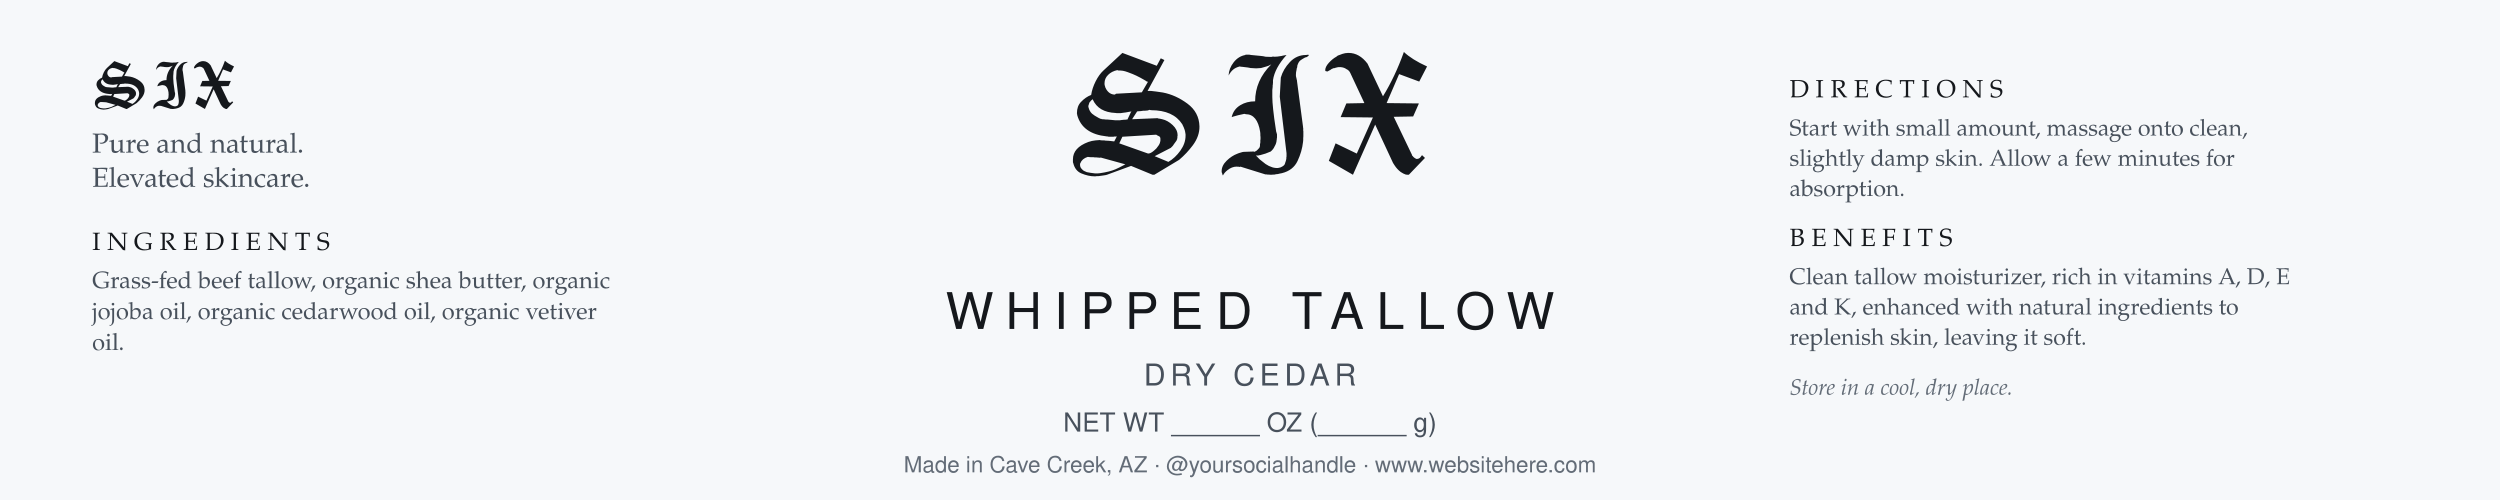
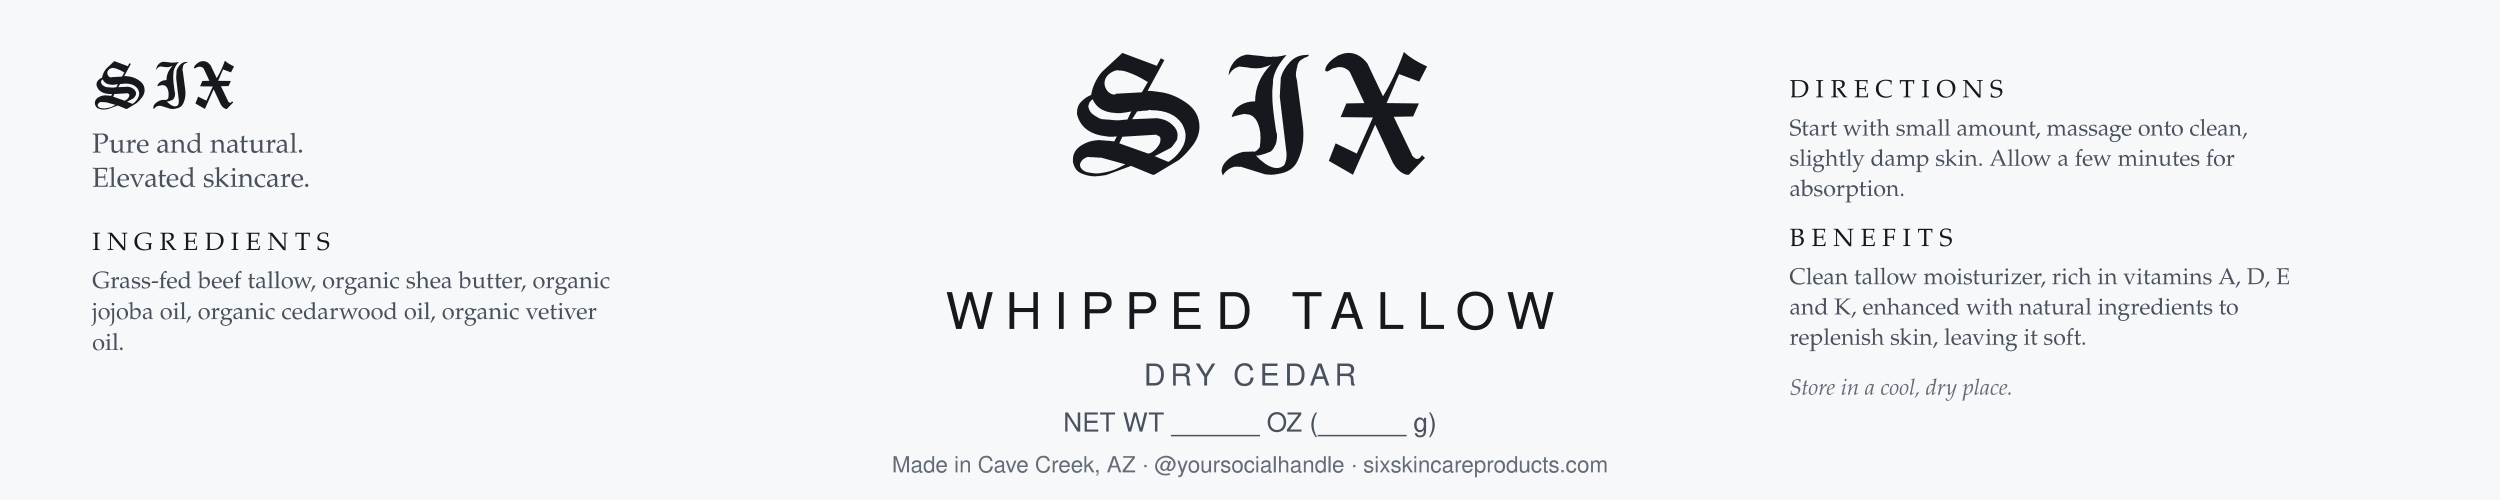
<svg xmlns="http://www.w3.org/2000/svg" width="190.0mm" height="38.0mm" viewBox="0 0 190.0 38.0">
  <rect x="0" y="0" width="190.0" height="38.0" fill="#f6f8fa" />
  <g transform="translate(81.000 3.400) scale(0.27155)">
    <path d="M15.84 2.29 25.46 5.89 26.58 3.8 27.6 4.28 22.89 12.93H23.86Q24.97 13.03 27.16 13.37Q30.75 14.05 34.03 16.47Q37.31 18.9 37.41 22.84Q37.46 25.56 35.56 28.13Q33.86 30.41 31.73 32.21L24.78 36.39H24.29L18.27 33.91L11.52 36.39Q11.23 36.49 10.55 36.58L9.48 36.73Q9.24 36.73 9.09 36.78H8.7Q8.41 36.78 8.36 36.83H8.02Q6.32 36.83 4.33 36Q2.63 35.27 2.1 33.18Q2.05 33.04 2 32.89V32.07Q2 28.81 6.32 27.21Q7.29 26.87 8.31 26.77L9.53 26.67Q9.67 26.77 10.31 26.77H10.74Q11.03 26.87 11.81 26.87Q12.01 26.92 12.39 26.92L13.56 27.06L14.34 25.56Q14.29 25.7 14.05 25.7H13.51Q13.46 25.75 13.37 25.75H12.25Q12.01 25.75 11.88 25.73Q11.76 25.7 11.62 25.65Q11.47 25.65 11.42 25.65Q4.67 24.93 3.21 19.73V19.63Q3.17 19.63 3.17 19.58V19.34Q3.12 19.34 3.12 19.29V19.15Q3.12 17.2 4.23 16.04Q5.55 14.63 7.1 14.05Q7.39 12.15 8.36 10.23Q9.33 8.31 10.55 7.2ZM6.13 31.39Q4.53 31.92 4.09 33.13Q3.99 33.23 3.99 33.43V33.72Q3.99 33.77 4.04 34.01Q4.04 34.06 4.06 34.13Q4.09 34.2 4.14 34.25Q4.14 34.3 4.14 34.35Q4.23 34.49 4.45 34.76Q4.67 35.03 4.87 35.17Q5.06 35.32 5.89 35.66Q6.23 35.71 6.95 35.85Q7.25 35.85 7.73 35.95Q7.97 35.95 8.12 36H9.04Q9.19 35.95 9.58 35.95Q12.25 35.56 13.85 34.88Q14.68 34.54 16.67 33.47L9.82 31.58Q9.67 31.63 9.43 31.63Q9.33 31.63 9.19 31.58Q9.04 31.58 8.99 31.58Q8.7 31.58 8.56 31.53H8.07Q8.02 31.53 7.78 31.48H7ZM23.37 18.22Q22.98 18.47 22.11 18.47H21.67Q20.94 18.61 20.41 18.61Q20.21 18.66 19.97 18.66L18.56 20.85L25.7 20.55Q25.9 20.7 26.33 20.7Q26.33 20.7 27.01 20.85Q28.52 21.19 29.9 22.47Q31.29 23.76 31.29 25.36V25.46Q31.24 25.51 31.24 25.61V25.99Q31.19 26.04 31.19 26.14V26.38Q31.19 26.43 31.14 26.48Q31.09 26.53 31.05 26.63Q31 26.72 31 26.82Q30.8 27.16 30.22 27.89Q30.17 27.99 30.05 28.16Q29.93 28.33 29.88 28.37Q29.83 28.42 29.39 28.86L24.88 31.19L28.71 32.79Q30.61 31.68 32.07 29.64Q33.52 27.6 33.52 25.46V25.07Q33.47 24.78 33.38 24.25Q33.38 24.1 33.28 23.86Q33.13 23.37 32.99 23.08Q32.94 22.93 32.79 22.67Q32.65 22.4 32.6 22.25Q30.07 18.32 23.86 18.32ZM25.36 25.17 15.84 25.75 14.97 27.6 22.79 30.37Q22.98 30.51 23.37 30.41Q23.61 30.37 23.95 30.17Q24.29 29.98 24.68 29.64Q24.78 29.54 25 29.35Q25.22 29.15 25.36 29.01Q26.14 28.08 26.33 27.5Q26.33 27.4 26.43 27.11Q26.43 27.06 26.48 26.87V26.24Q26.43 26.19 26.43 26.04V25.95Q26.38 25.95 26.36 25.87Q26.33 25.8 26.31 25.75Q26.29 25.7 25.9 25.51Q25.85 25.46 25.7 25.41Q25.56 25.36 25.53 25.34Q25.51 25.31 25.46 25.27H25.36ZM7.54 15.21Q7.44 15.36 7.15 15.55Q7.15 15.6 6.86 15.89Q6.86 15.89 6.76 16.01Q6.66 16.13 6.61 16.18Q6.37 16.91 6.37 16.94Q6.37 16.96 6.32 17.06V17.45Q6.32 17.49 6.37 17.54Q6.61 18.61 7.34 19.29Q7.88 19.78 9.24 20.51Q9.43 20.6 9.77 20.75Q9.87 20.75 9.92 20.75Q10.01 20.8 10.06 20.82Q10.11 20.85 10.31 20.85H10.65Q10.69 20.89 11.01 20.92Q11.33 20.94 11.71 20.94Q13.46 21.14 13.85 21.14H15.11Q15.31 21.14 15.79 21.04H15.89Q16.13 21.04 16.28 20.99H16.62Q16.81 20.99 16.96 20.94H17.25L18.37 18.56Q18.17 18.76 17.93 18.76H17.74Q17.69 18.81 17.54 18.81Q16.81 18.95 16.77 18.95Q16.28 19.05 15.99 19.05Q15.5 19.15 15.31 19.15H14.34Q14.09 19.15 13.95 19.1Q9.14 18.9 7.54 15.31ZM14.43 7.1Q12.83 7.44 11.84 8.44Q10.84 9.43 10.84 10.79Q10.84 11.08 10.86 11.23Q10.89 11.37 10.99 11.67Q10.99 11.71 11.08 12.01Q11.18 12.05 11.23 12.3Q12.15 13.95 13.75 13.95L14.05 13.71L21.28 13.32L22.98 10.4Q23.08 10.4 22.5 10.21Q22.5 10.16 22.4 10.09Q22.3 10.01 22.23 10.01Q22.16 10.01 22.01 9.87Q21.48 9.58 20.89 9.24L19.73 8.65Q18.85 8.22 17.35 7.68Q16.57 7.39 15.99 7.29Q15.41 7.2 14.63 7.2Z M50.27 2.78H51.34Q51.63 2.87 52.89 2.97L54.45 3.12Q54.74 3.12 55.23 3.21Q55.71 3.31 55.95 3.36Q56.49 3.41 57.51 3.41L57.99 3.31Q58.29 3.41 59.26 3.31Q59.69 3.21 60.52 3.12H60.57L60.62 3.07Q60.81 3.07 61.2 2.97Q61.39 2.97 61.78 2.87Q58.48 6.52 57.99 9.92V10.69Q57.95 10.84 57.95 10.99V11.18Q57.9 11.23 57.9 11.37V11.76Q57.8 12.44 57.8 12.69V14.63Q57.8 15.89 58.04 18.13Q58.24 20.17 58.87 24.25L59.11 25.07V25.99Q59.06 26.04 59.06 26.24V26.43Q59.01 26.58 59.01 26.67Q58.97 27.6 58.43 28.47Q58.14 29.2 57.36 29.88Q56.73 30.17 55.91 30.46Q55.66 30.51 55.15 30.68Q54.64 30.85 54.4 30.9Q54.35 30.9 54.25 30.9Q54.16 30.95 54.06 30.97Q53.96 31 53.77 31H53.19L53.43 31.24Q53.57 31.29 53.72 31.53L54.3 32.11Q55.57 33.13 55.91 33.38Q56.83 34.01 57.8 34.3Q58.29 34.45 58.38 34.45Q58.48 34.45 58.58 34.45Q58.67 34.49 58.72 34.49H59.4Q59.45 34.49 59.84 34.4Q59.89 34.4 60.18 34.3Q60.23 34.25 60.35 34.2Q60.47 34.15 60.52 34.13Q60.57 34.11 60.67 34.03Q60.76 33.96 60.81 33.94Q60.86 33.91 60.98 33.81Q61.1 33.72 61.13 33.67Q61.15 33.62 61.22 33.52Q61.3 33.43 61.3 33.4Q61.3 33.38 61.44 32.94L61.59 32.5Q61.59 32.36 61.69 32.07Q61.69 31.97 61.73 31.82V31.53Q61.73 31.39 61.78 31.24V30.37L59.89 14.53L60.18 9.19Q60.86 6.81 62.73 4.84Q64.6 2.87 67.22 2.87L67.9 2.78L68 3.07Q67.9 3.12 67.81 3.19Q67.71 3.26 67.64 3.31Q67.56 3.36 67.47 3.43Q67.37 3.51 67.25 3.51Q67.13 3.51 67.03 3.55Q66.93 3.6 66.83 3.65Q66.11 4.04 65.64 4.4Q65.18 4.77 64.89 5.59Q64.89 5.64 64.84 5.72Q64.79 5.79 64.79 5.93V6.08Q64.79 6.18 64.75 6.35Q64.7 6.52 64.6 6.76V6.95Q64.55 7.2 64.45 7.68Q64.41 7.93 64.41 8.31V8.75Q64.41 8.9 64.5 9.19Q64.5 9.24 64.55 9.29V9.38Q64.55 9.43 64.58 9.5Q64.6 9.58 64.65 9.82Q64.65 9.87 64.7 9.97V10.11L66.4 22.98Q66.4 23.27 66.45 23.32V24.05Q66.45 24.1 66.49 24.2V25.61Q66.45 25.8 66.45 26.14V26.67Q66.4 26.87 66.4 27.21Q66.11 29.88 64.87 32.53Q63.63 35.17 60.47 35.95Q60.33 35.95 59.94 36.05L59.35 36.19Q59.16 36.19 58.84 36.24Q58.53 36.29 58.38 36.34H57.99Q57.7 36.34 57.65 36.39H57.12Q57.07 36.34 56.93 36.34H56.49Q56.34 36.29 56.15 36.29H55.86L48.86 34.11L48.77 34.2H48.62Q48.57 34.2 48.47 34.15H48.09Q48.04 34.15 47.94 34.11H47.84Q46.48 34.11 45.22 35.13Q44.35 35.81 43.96 36.63V36.53Q43.91 36.49 43.86 36.39Q43.81 36.29 43.81 36.19V36.15Q43.76 35.95 43.69 35.83Q43.62 35.71 43.62 35.42Q43.62 33.81 45.03 32.45Q46.43 31.09 47.99 30.51Q48.13 30.41 48.47 30.32Q48.57 30.32 48.89 30.2Q49.2 30.07 49.45 30.03Q49.69 29.98 49.83 29.98L52.65 29.88Q52.65 29.98 52.75 29.98Q52.8 29.98 52.85 29.93Q52.89 29.88 53.19 29.78Q53.23 29.73 53.33 29.69Q53.43 29.64 53.5 29.56Q53.57 29.49 53.84 29.22Q54.11 28.96 54.18 28.84Q54.25 28.71 54.35 28.37V27.89Q54.35 27.74 54.45 27.35V26.67Q54.45 26.58 54.5 26.48V25.85Q54.45 25.7 54.45 25.36V24.88Q54.4 24.73 54.4 24.39Q53.62 19.44 50.37 19.44L49.98 19.34Q49.4 19.49 48.23 19.73Q47.94 19.83 47.36 19.97Q47.21 20.02 46.92 20.09Q46.63 20.17 46.43 20.26Q46.92 18.08 48.86 16.91Q50.61 15.84 52.99 15.84Q52.99 10.01 57.51 5.5Q57.41 5.55 57.17 5.67Q56.93 5.79 56.73 5.89Q56.54 5.98 56.1 6.1Q55.66 6.23 54.64 6.52Q53.77 6.61 53.28 6.61Q52.8 6.61 51.73 6.52Q51.49 6.47 50.95 6.37Q50.42 6.27 50.13 6.27Q49.83 6.27 49.35 6.18Q49.06 6.18 48.67 6.08Q47.55 6.37 46.85 6.95Q46.14 7.54 45.56 8.61Q45.66 6.61 46.99 4.91Q48.33 3.21 50.27 2.87Z M94.6 2Q96.83 4.14 101.11 6.08L98.92 10.31L93.29 8.22L89.79 16.33L98.83 16.43L97.22 20.07L91.78 20.17L96.88 30.8Q96.88 30.95 96.93 30.95V31Q96.93 31.09 97.03 31.09Q97.22 31.43 97.81 31.82Q97.85 31.82 97.9 31.82Q97.9 31.87 97.98 31.9Q98.05 31.92 98.19 31.97H98.39L98.44 31.92H98.63L98.68 31.87H98.73Q98.83 31.82 98.9 31.77Q98.97 31.73 99.02 31.73L99.26 31.48L99.7 30.9L100.53 31.68L96.01 36.39H95.47Q95.43 36.34 95.33 36.34H95.18Q95.13 36.29 95.04 36.29Q94.55 36.15 93.73 35.61Q92.71 34.83 92.03 33.77Q91.88 33.52 91.59 33.09L86.59 22.35L80.37 36.39L73.62 32.5L75.51 27.6L81.44 30.46L85.95 20.36L76.92 20.26L78.52 16.43L83.57 16.33L79.64 7.93Q79.3 7.15 78.52 6.81Q77.94 6.37 76.97 6.27H76.29Q76.14 6.32 76 6.32L75.41 6.47Q75.37 6.47 75.29 6.52Q75.22 6.57 75.07 6.57H74.88Q74.83 6.61 74.73 6.66Q74.64 6.71 74.59 6.71Q74.54 6.71 74.47 6.76Q74.39 6.81 74.35 6.83Q74.3 6.86 74.2 6.93Q74.1 7 74.01 7.08Q73.91 7.15 73.86 7.15Q73.81 7.15 73.74 7.2Q73.67 7.25 73.62 7.27Q73.57 7.29 73.45 7.37Q73.33 7.44 73.23 7.49L72.74 7.39L72.6 7.2Q72.6 6.18 73.62 5.06Q74.64 3.94 75.71 3.36Q75.9 3.17 76.12 3.04Q76.34 2.92 76.97 2.73Q77.11 2.68 77.36 2.58Q77.45 2.58 77.53 2.53Q77.6 2.49 77.7 2.49Q77.79 2.49 78.09 2.39Q78.23 2.39 78.38 2.34H78.62Q78.77 2.34 78.91 2.29H79.15Q82.17 2.29 84.45 5.3L88.77 14.43Q92.17 8.9 94.6 2.1Z" fill="#15181c" />
  </g>
  <text x="95.00" y="25.00" font-family="Helvetica, Arial, sans-serif" font-size="3.85" fill="#15181c" text-anchor="middle" letter-spacing="0.950">WHIPPED TALLOW</text>
  <text x="95.00" y="29.30" font-family="Helvetica, Arial, sans-serif" font-size="2.30" fill="#48515c" text-anchor="middle" letter-spacing="0.350">DRY CEDAR</text>
  <text x="95.00" y="32.80" font-family="Helvetica, Arial, sans-serif" font-size="2.00" fill="#48515c" text-anchor="middle">NET WT ______ OZ (______ g)</text>
-   <text x="95.00" y="35.90" font-family="Helvetica, Arial, sans-serif" font-size="1.70" fill="#636c77" text-anchor="middle">Made in Cave Creek, AZ   ·   @yoursocialhandle   ·   www.websitehere.com</text>
+   <text x="95.00" y="35.90" font-family="Helvetica, Arial, sans-serif" font-size="1.70" fill="#636c77" text-anchor="middle">Made in Cave Creek, AZ   ·   @yoursocialhandle   ·   sixskincareproducts.com</text>
  <g transform="translate(7.000 4.400) scale(0.10668)">
    <path d="M15.84 2.29 25.46 5.89 26.58 3.8 27.6 4.28 22.89 12.93H23.86Q24.97 13.03 27.16 13.37Q30.75 14.05 34.03 16.47Q37.31 18.9 37.41 22.84Q37.46 25.56 35.56 28.13Q33.86 30.41 31.73 32.21L24.78 36.39H24.29L18.27 33.91L11.52 36.39Q11.23 36.49 10.55 36.58L9.48 36.73Q9.24 36.73 9.09 36.78H8.7Q8.41 36.78 8.36 36.83H8.02Q6.32 36.83 4.33 36Q2.63 35.27 2.1 33.18Q2.05 33.04 2 32.89V32.07Q2 28.81 6.32 27.21Q7.29 26.87 8.31 26.77L9.53 26.67Q9.67 26.77 10.31 26.77H10.74Q11.03 26.87 11.81 26.87Q12.01 26.92 12.39 26.92L13.56 27.06L14.34 25.56Q14.29 25.7 14.05 25.7H13.51Q13.46 25.75 13.37 25.75H12.25Q12.01 25.75 11.88 25.73Q11.76 25.7 11.62 25.65Q11.47 25.65 11.42 25.65Q4.67 24.93 3.21 19.73V19.63Q3.17 19.63 3.17 19.58V19.34Q3.12 19.34 3.12 19.29V19.15Q3.12 17.2 4.23 16.04Q5.55 14.63 7.1 14.05Q7.39 12.15 8.36 10.23Q9.33 8.31 10.55 7.2ZM6.13 31.39Q4.53 31.92 4.09 33.13Q3.99 33.23 3.99 33.43V33.72Q3.99 33.77 4.04 34.01Q4.04 34.06 4.06 34.13Q4.09 34.2 4.14 34.25Q4.14 34.3 4.14 34.35Q4.23 34.49 4.45 34.76Q4.67 35.03 4.87 35.17Q5.06 35.32 5.89 35.66Q6.23 35.71 6.95 35.85Q7.25 35.85 7.73 35.95Q7.97 35.95 8.12 36H9.04Q9.19 35.95 9.58 35.95Q12.25 35.56 13.85 34.88Q14.68 34.54 16.67 33.47L9.82 31.58Q9.67 31.63 9.43 31.63Q9.33 31.63 9.19 31.58Q9.04 31.58 8.99 31.58Q8.7 31.58 8.56 31.53H8.07Q8.02 31.53 7.78 31.48H7ZM23.37 18.22Q22.98 18.47 22.11 18.47H21.67Q20.94 18.61 20.41 18.61Q20.21 18.66 19.97 18.66L18.56 20.85L25.7 20.55Q25.9 20.7 26.33 20.7Q26.33 20.7 27.01 20.85Q28.52 21.19 29.9 22.47Q31.29 23.76 31.29 25.36V25.46Q31.24 25.51 31.24 25.61V25.99Q31.19 26.04 31.19 26.14V26.38Q31.19 26.43 31.14 26.48Q31.09 26.53 31.05 26.63Q31 26.72 31 26.82Q30.8 27.16 30.22 27.89Q30.17 27.99 30.05 28.16Q29.93 28.33 29.88 28.37Q29.83 28.42 29.39 28.86L24.88 31.19L28.71 32.79Q30.61 31.68 32.07 29.64Q33.52 27.6 33.52 25.46V25.07Q33.47 24.78 33.38 24.25Q33.38 24.1 33.28 23.86Q33.13 23.37 32.99 23.08Q32.94 22.93 32.79 22.67Q32.65 22.4 32.6 22.25Q30.07 18.32 23.86 18.32ZM25.36 25.17 15.84 25.75 14.97 27.6 22.79 30.37Q22.98 30.51 23.37 30.41Q23.61 30.37 23.95 30.17Q24.29 29.98 24.68 29.64Q24.78 29.54 25 29.35Q25.22 29.15 25.36 29.01Q26.14 28.08 26.33 27.5Q26.33 27.4 26.43 27.11Q26.43 27.06 26.48 26.87V26.24Q26.43 26.19 26.43 26.04V25.95Q26.38 25.95 26.36 25.87Q26.33 25.8 26.31 25.75Q26.29 25.7 25.9 25.51Q25.85 25.46 25.7 25.41Q25.56 25.36 25.53 25.34Q25.51 25.31 25.46 25.27H25.36ZM7.54 15.21Q7.44 15.36 7.15 15.55Q7.15 15.6 6.86 15.89Q6.86 15.89 6.76 16.01Q6.66 16.13 6.61 16.18Q6.37 16.91 6.37 16.94Q6.37 16.96 6.32 17.06V17.45Q6.32 17.49 6.37 17.54Q6.61 18.61 7.34 19.29Q7.88 19.78 9.24 20.51Q9.43 20.6 9.77 20.75Q9.87 20.75 9.92 20.75Q10.01 20.8 10.06 20.82Q10.11 20.85 10.31 20.85H10.65Q10.69 20.89 11.01 20.92Q11.33 20.94 11.71 20.94Q13.46 21.14 13.85 21.14H15.11Q15.31 21.14 15.79 21.04H15.89Q16.13 21.04 16.28 20.99H16.62Q16.81 20.99 16.96 20.94H17.25L18.37 18.56Q18.17 18.76 17.93 18.76H17.74Q17.69 18.81 17.54 18.81Q16.81 18.95 16.77 18.95Q16.28 19.05 15.99 19.05Q15.5 19.15 15.31 19.15H14.34Q14.09 19.15 13.95 19.1Q9.14 18.9 7.54 15.31ZM14.43 7.1Q12.83 7.44 11.84 8.44Q10.84 9.43 10.84 10.79Q10.84 11.08 10.86 11.23Q10.89 11.37 10.99 11.67Q10.99 11.71 11.08 12.01Q11.18 12.05 11.23 12.3Q12.15 13.95 13.75 13.95L14.05 13.71L21.28 13.32L22.98 10.4Q23.08 10.4 22.5 10.21Q22.5 10.16 22.4 10.09Q22.3 10.01 22.23 10.01Q22.16 10.01 22.01 9.87Q21.48 9.58 20.89 9.24L19.73 8.65Q18.85 8.22 17.35 7.68Q16.57 7.39 15.99 7.29Q15.41 7.2 14.63 7.2Z M50.27 2.78H51.34Q51.63 2.87 52.89 2.97L54.45 3.12Q54.74 3.12 55.23 3.21Q55.71 3.31 55.95 3.36Q56.49 3.41 57.51 3.41L57.99 3.31Q58.29 3.41 59.26 3.31Q59.69 3.21 60.52 3.12H60.57L60.62 3.07Q60.81 3.07 61.2 2.97Q61.39 2.97 61.78 2.87Q58.48 6.52 57.99 9.92V10.69Q57.95 10.84 57.95 10.99V11.18Q57.9 11.23 57.9 11.37V11.76Q57.8 12.44 57.8 12.69V14.63Q57.8 15.89 58.04 18.13Q58.24 20.17 58.87 24.25L59.11 25.07V25.99Q59.06 26.04 59.06 26.24V26.43Q59.01 26.58 59.01 26.67Q58.97 27.6 58.43 28.47Q58.14 29.2 57.36 29.88Q56.73 30.17 55.91 30.46Q55.66 30.51 55.15 30.68Q54.64 30.85 54.4 30.9Q54.35 30.9 54.25 30.9Q54.16 30.95 54.06 30.97Q53.96 31 53.77 31H53.19L53.43 31.24Q53.57 31.29 53.72 31.53L54.3 32.11Q55.57 33.13 55.91 33.38Q56.83 34.01 57.8 34.3Q58.29 34.45 58.38 34.45Q58.48 34.45 58.58 34.45Q58.67 34.49 58.72 34.49H59.4Q59.45 34.49 59.84 34.4Q59.89 34.4 60.18 34.3Q60.23 34.25 60.35 34.2Q60.47 34.15 60.52 34.13Q60.57 34.11 60.67 34.03Q60.76 33.96 60.81 33.94Q60.86 33.91 60.98 33.81Q61.1 33.72 61.13 33.67Q61.15 33.62 61.22 33.52Q61.3 33.43 61.3 33.4Q61.3 33.38 61.44 32.94L61.59 32.5Q61.59 32.36 61.69 32.07Q61.69 31.97 61.73 31.82V31.53Q61.73 31.39 61.78 31.24V30.37L59.89 14.53L60.18 9.19Q60.86 6.81 62.73 4.84Q64.6 2.87 67.22 2.87L67.9 2.78L68 3.07Q67.9 3.12 67.81 3.19Q67.71 3.26 67.64 3.31Q67.56 3.36 67.47 3.43Q67.37 3.51 67.25 3.51Q67.13 3.51 67.03 3.55Q66.93 3.6 66.83 3.65Q66.11 4.04 65.64 4.4Q65.18 4.77 64.89 5.59Q64.89 5.64 64.84 5.72Q64.79 5.79 64.79 5.93V6.08Q64.79 6.18 64.75 6.35Q64.7 6.52 64.6 6.76V6.95Q64.55 7.2 64.45 7.68Q64.41 7.93 64.41 8.31V8.75Q64.41 8.9 64.5 9.19Q64.5 9.24 64.55 9.29V9.38Q64.55 9.43 64.58 9.5Q64.6 9.58 64.65 9.82Q64.65 9.87 64.7 9.97V10.11L66.4 22.98Q66.4 23.27 66.45 23.32V24.05Q66.45 24.1 66.49 24.2V25.61Q66.45 25.8 66.45 26.14V26.67Q66.4 26.87 66.4 27.21Q66.11 29.88 64.87 32.53Q63.63 35.17 60.47 35.95Q60.33 35.95 59.94 36.05L59.35 36.19Q59.16 36.19 58.84 36.24Q58.53 36.29 58.38 36.34H57.99Q57.7 36.34 57.65 36.39H57.12Q57.07 36.34 56.93 36.34H56.49Q56.34 36.29 56.15 36.29H55.86L48.86 34.11L48.77 34.2H48.62Q48.57 34.2 48.47 34.15H48.09Q48.04 34.15 47.94 34.11H47.84Q46.48 34.11 45.22 35.13Q44.35 35.81 43.96 36.63V36.53Q43.91 36.49 43.86 36.39Q43.81 36.29 43.81 36.19V36.15Q43.76 35.95 43.69 35.83Q43.62 35.71 43.62 35.42Q43.62 33.81 45.03 32.45Q46.43 31.09 47.99 30.51Q48.13 30.41 48.47 30.32Q48.57 30.32 48.89 30.2Q49.2 30.07 49.45 30.03Q49.69 29.98 49.83 29.98L52.65 29.88Q52.65 29.98 52.75 29.98Q52.8 29.98 52.85 29.93Q52.89 29.88 53.19 29.78Q53.23 29.73 53.33 29.69Q53.43 29.64 53.5 29.56Q53.57 29.49 53.84 29.22Q54.11 28.96 54.18 28.84Q54.25 28.71 54.35 28.37V27.89Q54.35 27.74 54.45 27.35V26.67Q54.45 26.58 54.5 26.48V25.85Q54.45 25.7 54.45 25.36V24.88Q54.4 24.73 54.4 24.39Q53.62 19.44 50.37 19.44L49.98 19.34Q49.4 19.49 48.23 19.73Q47.94 19.83 47.36 19.97Q47.21 20.02 46.92 20.09Q46.63 20.17 46.43 20.26Q46.92 18.08 48.86 16.91Q50.61 15.84 52.99 15.84Q52.99 10.01 57.51 5.5Q57.41 5.55 57.17 5.67Q56.93 5.79 56.73 5.89Q56.54 5.98 56.1 6.1Q55.66 6.23 54.64 6.52Q53.77 6.61 53.28 6.61Q52.8 6.61 51.73 6.52Q51.49 6.47 50.95 6.37Q50.42 6.27 50.13 6.27Q49.83 6.27 49.35 6.18Q49.06 6.18 48.67 6.08Q47.55 6.37 46.85 6.95Q46.14 7.54 45.56 8.61Q45.66 6.61 46.99 4.91Q48.33 3.21 50.27 2.87Z M94.6 2Q96.83 4.14 101.11 6.08L98.92 10.31L93.29 8.22L89.79 16.33L98.83 16.43L97.22 20.07L91.78 20.17L96.88 30.8Q96.88 30.95 96.93 30.95V31Q96.93 31.09 97.03 31.09Q97.22 31.43 97.81 31.82Q97.85 31.82 97.9 31.82Q97.9 31.87 97.98 31.9Q98.05 31.92 98.19 31.97H98.39L98.44 31.92H98.63L98.68 31.87H98.73Q98.83 31.82 98.9 31.77Q98.97 31.73 99.02 31.73L99.26 31.48L99.7 30.9L100.53 31.68L96.01 36.39H95.47Q95.43 36.34 95.33 36.34H95.18Q95.13 36.29 95.04 36.29Q94.55 36.15 93.73 35.61Q92.71 34.83 92.03 33.77Q91.88 33.52 91.59 33.09L86.59 22.35L80.37 36.39L73.62 32.5L75.51 27.6L81.44 30.46L85.95 20.36L76.92 20.26L78.52 16.43L83.57 16.33L79.64 7.93Q79.3 7.15 78.52 6.81Q77.94 6.37 76.97 6.27H76.29Q76.14 6.32 76 6.32L75.41 6.47Q75.37 6.47 75.29 6.52Q75.22 6.57 75.07 6.57H74.88Q74.83 6.61 74.73 6.66Q74.64 6.71 74.59 6.71Q74.54 6.71 74.47 6.76Q74.39 6.81 74.35 6.83Q74.3 6.86 74.2 6.93Q74.1 7 74.01 7.08Q73.91 7.15 73.86 7.15Q73.81 7.15 73.74 7.2Q73.67 7.25 73.62 7.27Q73.57 7.29 73.45 7.37Q73.33 7.44 73.23 7.49L72.74 7.39L72.6 7.2Q72.6 6.18 73.62 5.06Q74.64 3.94 75.71 3.36Q75.9 3.17 76.12 3.04Q76.34 2.92 76.97 2.73Q77.11 2.68 77.36 2.58Q77.45 2.58 77.53 2.53Q77.6 2.49 77.7 2.49Q77.79 2.49 78.09 2.39Q78.23 2.39 78.38 2.34H78.62Q78.77 2.34 78.91 2.29H79.15Q82.17 2.29 84.45 5.3L88.77 14.43Q92.17 8.9 94.6 2.1Z" fill="#15181c" />
  </g>
  <text x="7.00" y="11.60" font-family="Palatino, Georgia, serif" font-size="2.10" fill="#48515c">Pure and natural.</text>
  <text x="7.00" y="14.20" font-family="Palatino, Georgia, serif" font-size="2.10" fill="#48515c">Elevated skincare.</text>
  <text x="7.00" y="19.00" font-family="Palatino, Georgia, serif" font-size="1.90" fill="#15181c" letter-spacing="0.500">INGREDIENTS</text>
  <text x="7.00" y="21.90" font-family="Palatino, Georgia, serif" font-size="1.80" fill="#48515c">Grass-fed beef tallow, organic shea butter, organic</text>
  <text x="7.00" y="24.25" font-family="Palatino, Georgia, serif" font-size="1.80" fill="#48515c">jojoba oil, organic cedarwood oil, organic vetiver</text>
  <text x="7.00" y="26.60" font-family="Palatino, Georgia, serif" font-size="1.80" fill="#48515c">oil.</text>
  <text x="136.00" y="7.40" font-family="Palatino, Georgia, serif" font-size="1.90" fill="#15181c" letter-spacing="0.500">DIRECTIONS</text>
  <text x="136.00" y="10.30" font-family="Palatino, Georgia, serif" font-size="1.75" fill="#48515c">Start with small amount, massage onto clean,</text>
  <text x="136.00" y="12.60" font-family="Palatino, Georgia, serif" font-size="1.75" fill="#48515c">slightly damp skin. Allow a few minutes for</text>
  <text x="136.00" y="14.90" font-family="Palatino, Georgia, serif" font-size="1.75" fill="#48515c">absorption.</text>
  <text x="136.00" y="18.70" font-family="Palatino, Georgia, serif" font-size="1.90" fill="#15181c" letter-spacing="0.500">BENEFITS</text>
  <text x="136.00" y="21.60" font-family="Palatino, Georgia, serif" font-size="1.75" fill="#48515c">Clean tallow moisturizer, rich in vitamins A, D, E</text>
  <text x="136.00" y="23.90" font-family="Palatino, Georgia, serif" font-size="1.75" fill="#48515c">and K, enhanced with natural ingredients to</text>
  <text x="136.00" y="26.20" font-family="Palatino, Georgia, serif" font-size="1.75" fill="#48515c">replenish skin, leaving it soft.</text>
  <text x="136.00" y="30.00" font-family="Palatino, Georgia, serif" font-size="1.70" fill="#636c77" font-style="italic">Store in a cool, dry place.</text>
</svg>
